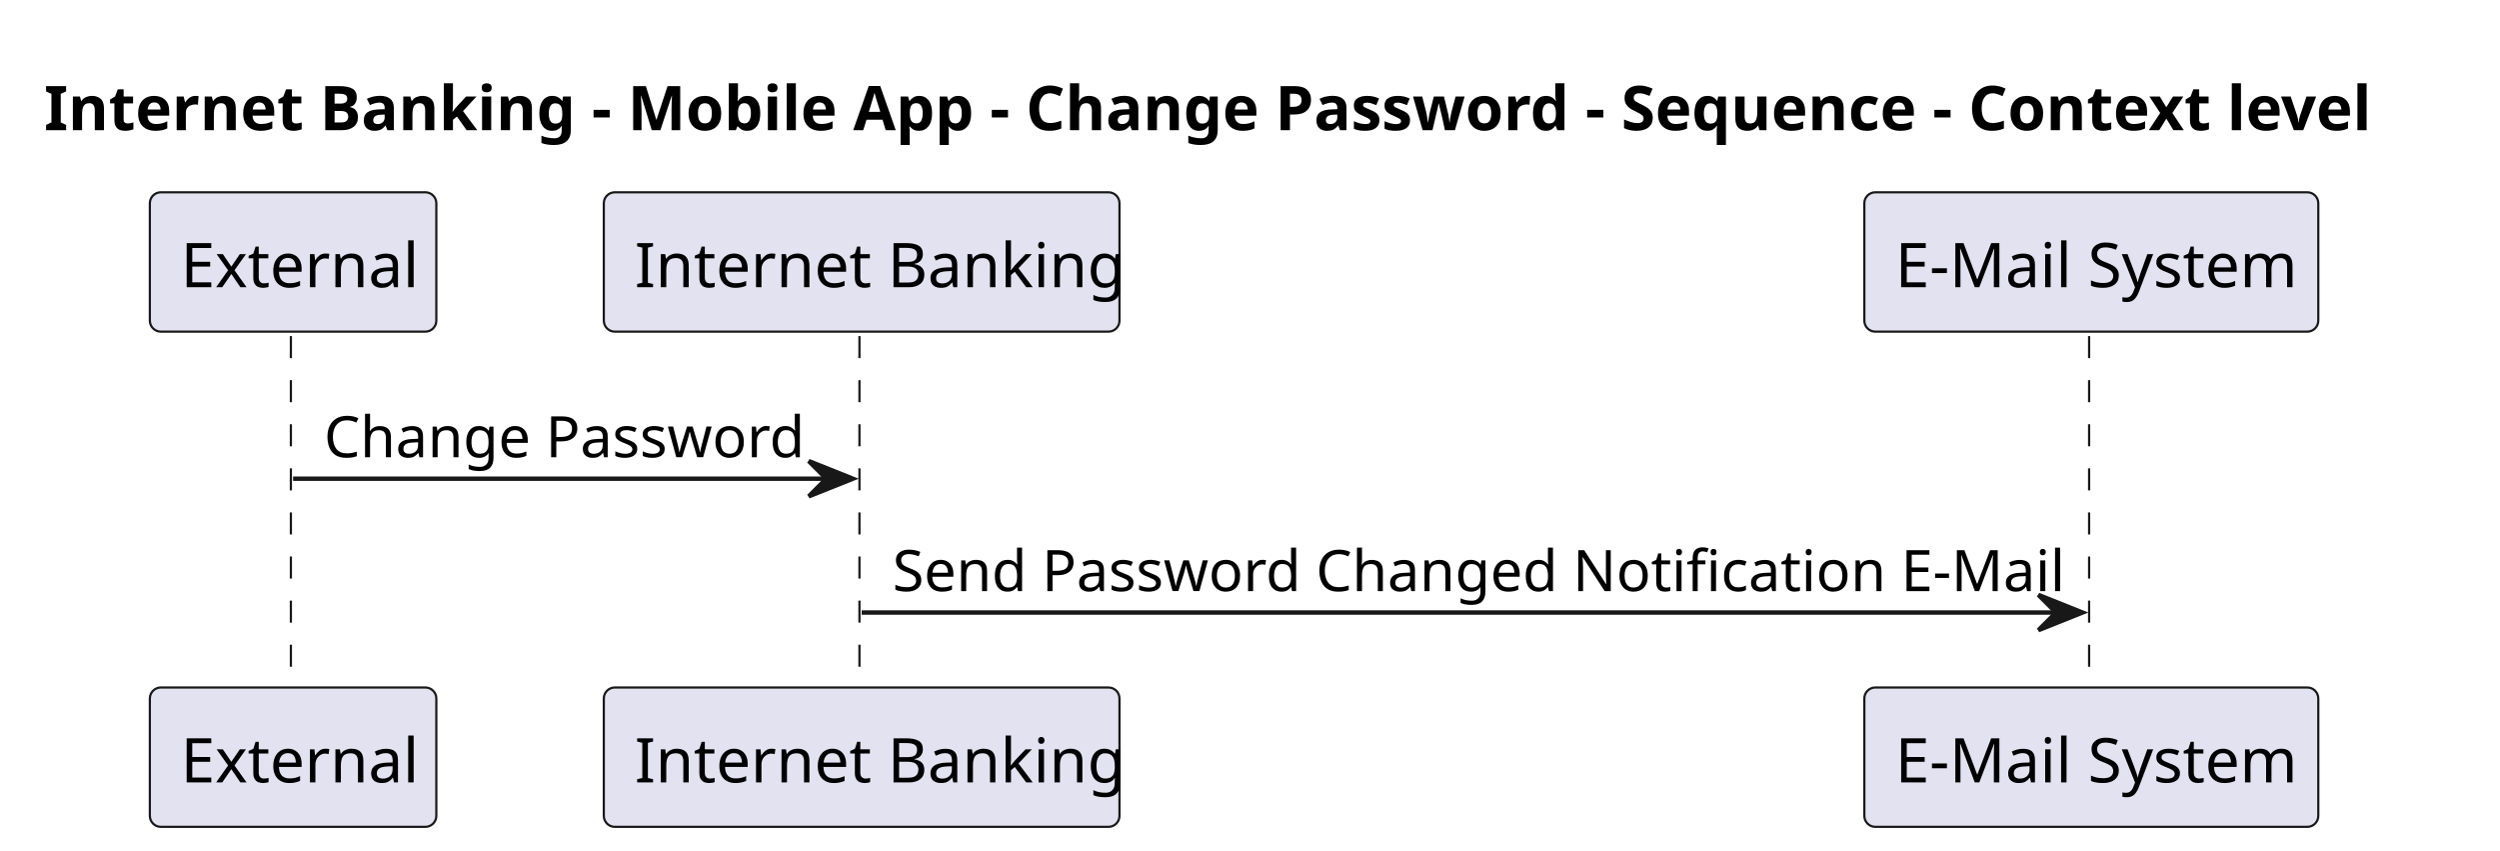
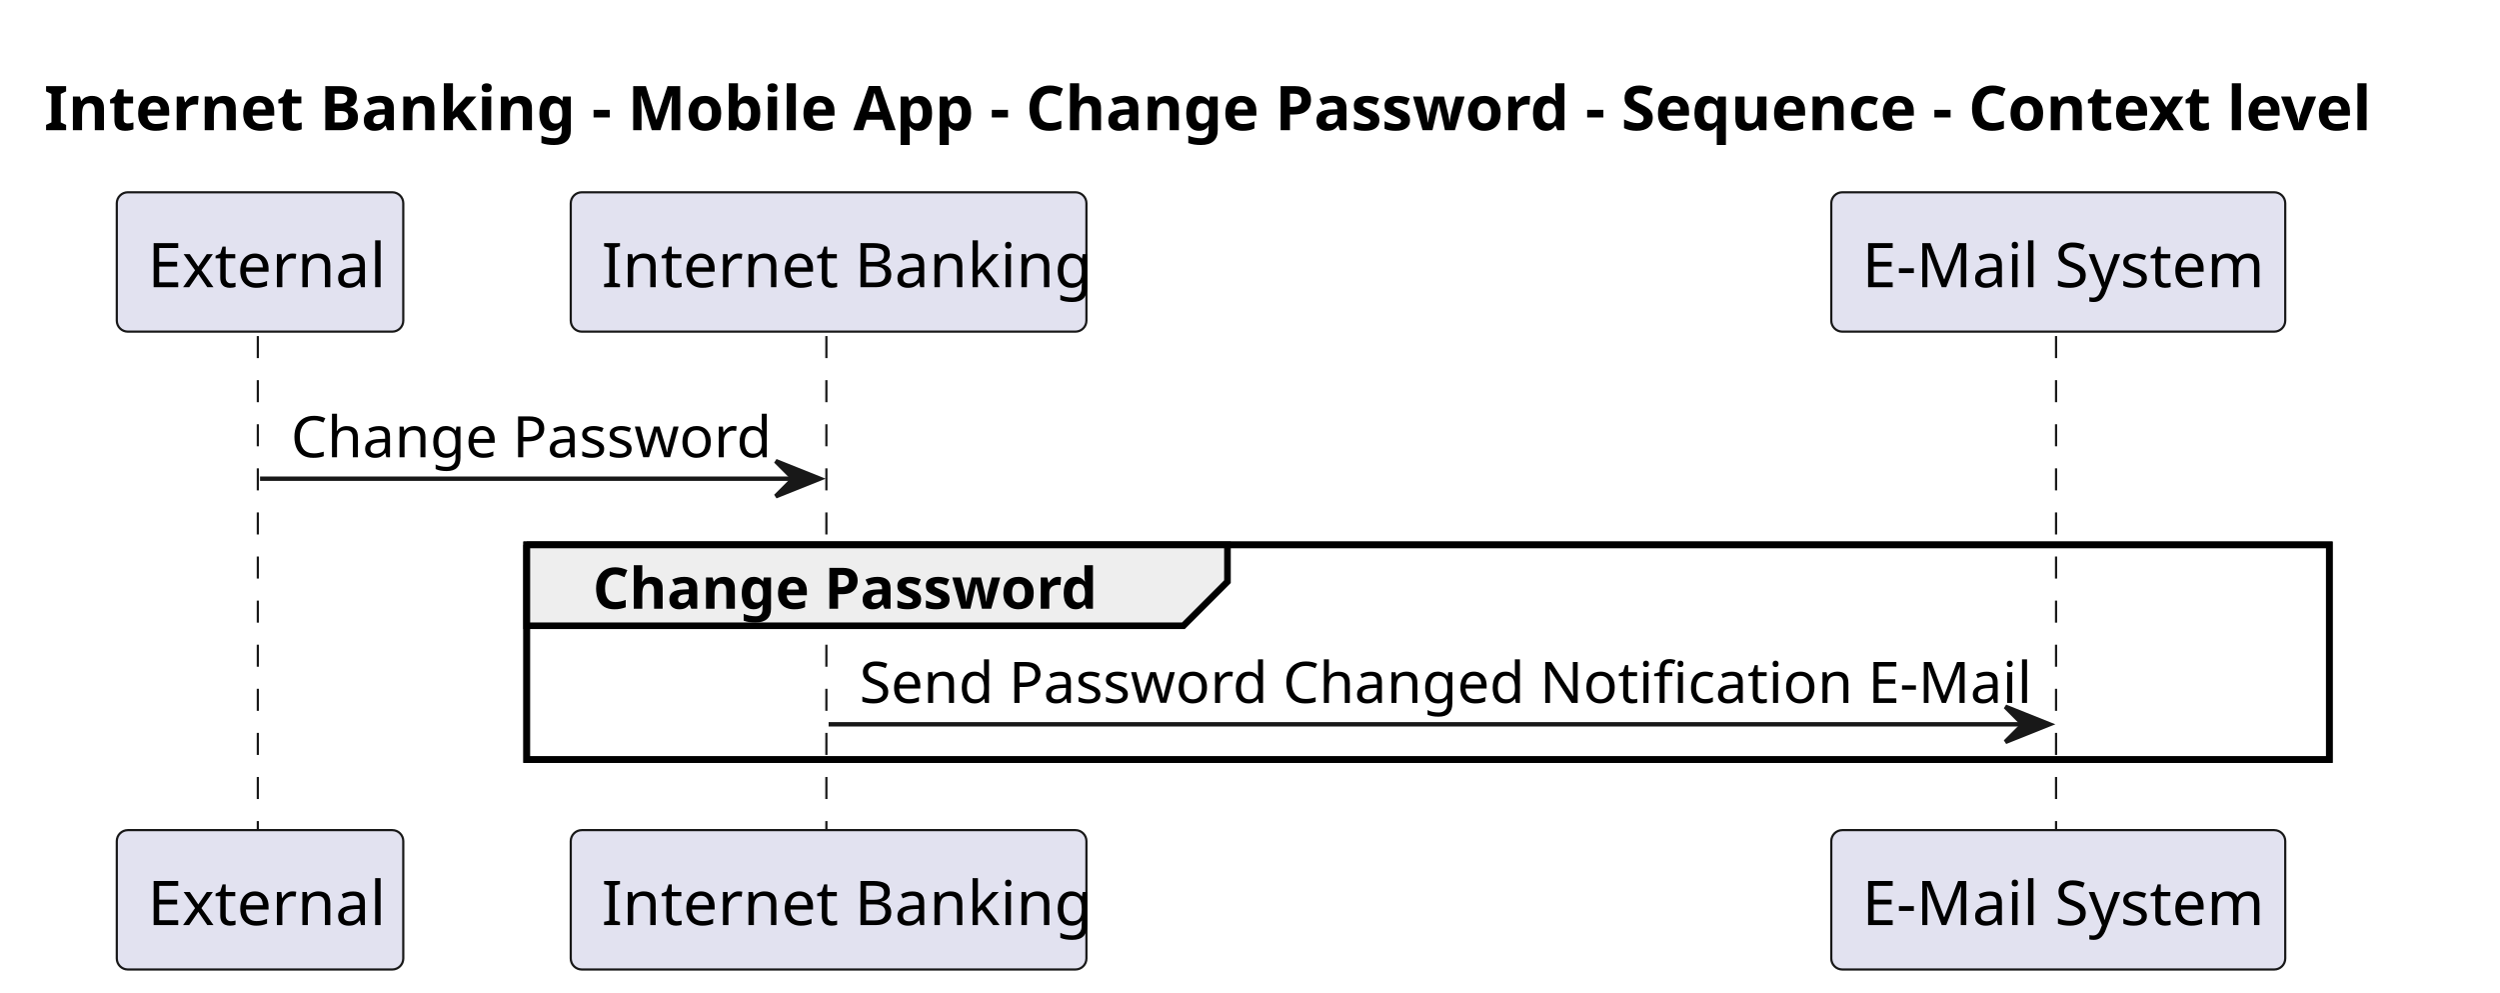
- <svg xmlns="http://www.w3.org/2000/svg" contentStyleType="text/css" height="193px" preserveAspectRatio="none" style="width:567px;height:193px;background:#FFFFFF;" version="1.1" viewBox="0 0 567 193" width="567px" zoomAndPan="magnify">
+ <svg xmlns="http://www.w3.org/2000/svg" contentStyleType="text/css" height="225px" preserveAspectRatio="none" style="width:567px;height:225px;background:#FFFFFF;" version="1.1" viewBox="0 0 567 225" width="567px" zoomAndPan="magnify">
  <defs />
  <g>
    <text fill="#000000" font-family="sans-serif" font-size="14" font-weight="bold" lengthAdjust="spacing" textLength="539" x="10" y="29.533">Internet Banking - Mobile App - Change Password - Sequence - Context level</text>
-     <line style="stroke:#181818;stroke-width:0.5;stroke-dasharray:5.0,5.0;" x1="66" x2="66" y1="76.219" y2="156.922" />
-     <line style="stroke:#181818;stroke-width:0.5;stroke-dasharray:5.0,5.0;" x1="195" x2="195" y1="76.219" y2="156.922" />
-     <line style="stroke:#181818;stroke-width:0.5;stroke-dasharray:5.0,5.0;" x1="474" x2="474" y1="76.219" y2="156.922" />
-     <rect fill="#E2E2F0" height="31.609" rx="2.5" ry="2.5" style="stroke:#181818;stroke-width:0.5;" width="65" x="34" y="43.609" />
-     <text fill="#000000" font-family="sans-serif" font-size="14" lengthAdjust="spacing" textLength="51" x="41" y="65.143">External</text>
-     <rect fill="#E2E2F0" height="31.609" rx="2.5" ry="2.5" style="stroke:#181818;stroke-width:0.5;" width="65" x="34" y="155.922" />
-     <text fill="#000000" font-family="sans-serif" font-size="14" lengthAdjust="spacing" textLength="51" x="41" y="177.455">External</text>
-     <rect fill="#E2E2F0" height="31.609" rx="2.5" ry="2.5" style="stroke:#181818;stroke-width:0.5;" width="117" x="137" y="43.609" />
-     <text fill="#000000" font-family="sans-serif" font-size="14" lengthAdjust="spacing" textLength="103" x="144" y="65.143">Internet Banking</text>
-     <rect fill="#E2E2F0" height="31.609" rx="2.5" ry="2.5" style="stroke:#181818;stroke-width:0.5;" width="117" x="137" y="155.922" />
-     <text fill="#000000" font-family="sans-serif" font-size="14" lengthAdjust="spacing" textLength="103" x="144" y="177.455">Internet Banking</text>
-     <rect fill="#E2E2F0" height="31.609" rx="2.5" ry="2.5" style="stroke:#181818;stroke-width:0.5;" width="103" x="423" y="43.609" />
-     <text fill="#000000" font-family="sans-serif" font-size="14" lengthAdjust="spacing" textLength="89" x="430" y="65.143">E-Mail System</text>
-     <rect fill="#E2E2F0" height="31.609" rx="2.5" ry="2.5" style="stroke:#181818;stroke-width:0.5;" width="103" x="423" y="155.922" />
-     <text fill="#000000" font-family="sans-serif" font-size="14" lengthAdjust="spacing" textLength="89" x="430" y="177.455">E-Mail System</text>
-     <polygon fill="#181818" points="183.5,104.57,193.5,108.57,183.5,112.57,187.5,108.57" style="stroke:#181818;stroke-width:1.0;" />
-     <line style="stroke:#181818;stroke-width:1.0;" x1="66.5" x2="189.5" y1="108.57" y2="108.57" />
-     <text fill="#000000" font-family="sans-serif" font-size="13" lengthAdjust="spacing" textLength="105" x="73.5" y="103.714">Change Password</text>
-     <polygon fill="#181818" points="462.5,134.922,472.5,138.922,462.5,142.922,466.5,138.922" style="stroke:#181818;stroke-width:1.0;" />
-     <line style="stroke:#181818;stroke-width:1.0;" x1="195.5" x2="468.5" y1="138.922" y2="138.922" />
-     <text fill="#000000" font-family="sans-serif" font-size="13" lengthAdjust="spacing" textLength="255" x="202.5" y="134.065">Send Password Changed Notification E-Mail</text>
+     <rect fill="none" height="48.703" style="stroke:#000000;stroke-width:1.5;" width="409" x="119.5" y="123.57" />
+     <line style="stroke:#181818;stroke-width:0.5;stroke-dasharray:5.0,5.0;" x1="58.5" x2="58.5" y1="76.219" y2="189.273" />
+     <line style="stroke:#181818;stroke-width:0.5;stroke-dasharray:5.0,5.0;" x1="187.5" x2="187.5" y1="76.219" y2="189.273" />
+     <line style="stroke:#181818;stroke-width:0.5;stroke-dasharray:5.0,5.0;" x1="466.5" x2="466.5" y1="76.219" y2="189.273" />
+     <rect fill="#E2E2F0" height="31.609" rx="2.5" ry="2.5" style="stroke:#181818;stroke-width:0.5;" width="65" x="26.5" y="43.609" />
+     <text fill="#000000" font-family="sans-serif" font-size="14" lengthAdjust="spacing" textLength="51" x="33.5" y="65.143">External</text>
+     <rect fill="#E2E2F0" height="31.609" rx="2.5" ry="2.5" style="stroke:#181818;stroke-width:0.5;" width="65" x="26.5" y="188.273" />
+     <text fill="#000000" font-family="sans-serif" font-size="14" lengthAdjust="spacing" textLength="51" x="33.5" y="209.807">External</text>
+     <rect fill="#E2E2F0" height="31.609" rx="2.5" ry="2.5" style="stroke:#181818;stroke-width:0.5;" width="117" x="129.5" y="43.609" />
+     <text fill="#000000" font-family="sans-serif" font-size="14" lengthAdjust="spacing" textLength="103" x="136.5" y="65.143">Internet Banking</text>
+     <rect fill="#E2E2F0" height="31.609" rx="2.5" ry="2.5" style="stroke:#181818;stroke-width:0.5;" width="117" x="129.5" y="188.273" />
+     <text fill="#000000" font-family="sans-serif" font-size="14" lengthAdjust="spacing" textLength="103" x="136.5" y="209.807">Internet Banking</text>
+     <rect fill="#E2E2F0" height="31.609" rx="2.5" ry="2.5" style="stroke:#181818;stroke-width:0.5;" width="103" x="415.5" y="43.609" />
+     <text fill="#000000" font-family="sans-serif" font-size="14" lengthAdjust="spacing" textLength="89" x="422.5" y="65.143">E-Mail System</text>
+     <rect fill="#E2E2F0" height="31.609" rx="2.5" ry="2.5" style="stroke:#181818;stroke-width:0.5;" width="103" x="415.5" y="188.273" />
+     <text fill="#000000" font-family="sans-serif" font-size="14" lengthAdjust="spacing" textLength="89" x="422.5" y="209.807">E-Mail System</text>
+     <polygon fill="#181818" points="176,104.57,186,108.57,176,112.57,180,108.57" style="stroke:#181818;stroke-width:1.0;" />
+     <line style="stroke:#181818;stroke-width:1.0;" x1="59" x2="182" y1="108.57" y2="108.57" />
+     <text fill="#000000" font-family="sans-serif" font-size="13" lengthAdjust="spacing" textLength="105" x="66" y="103.714">Change Password</text>
+     <path d="M119.5,123.57 L278.5,123.57 L278.5,131.922 L268.5,141.922 L119.5,141.922 L119.5,123.57 " fill="#EEEEEE" style="stroke:#000000;stroke-width:1.5;" />
+     <rect fill="none" height="48.703" style="stroke:#000000;stroke-width:1.5;" width="409" x="119.5" y="123.57" />
+     <text fill="#000000" font-family="sans-serif" font-size="13" font-weight="bold" lengthAdjust="spacing" textLength="114" x="134.5" y="138.065">Change Password</text>
+     <polygon fill="#181818" points="455,160.273,465,164.273,455,168.273,459,164.273" style="stroke:#181818;stroke-width:1.0;" />
+     <line style="stroke:#181818;stroke-width:1.0;" x1="188" x2="461" y1="164.273" y2="164.273" />
+     <text fill="#000000" font-family="sans-serif" font-size="13" lengthAdjust="spacing" textLength="255" x="195" y="159.417">Send Password Changed Notification E-Mail</text>
  </g>
</svg>
